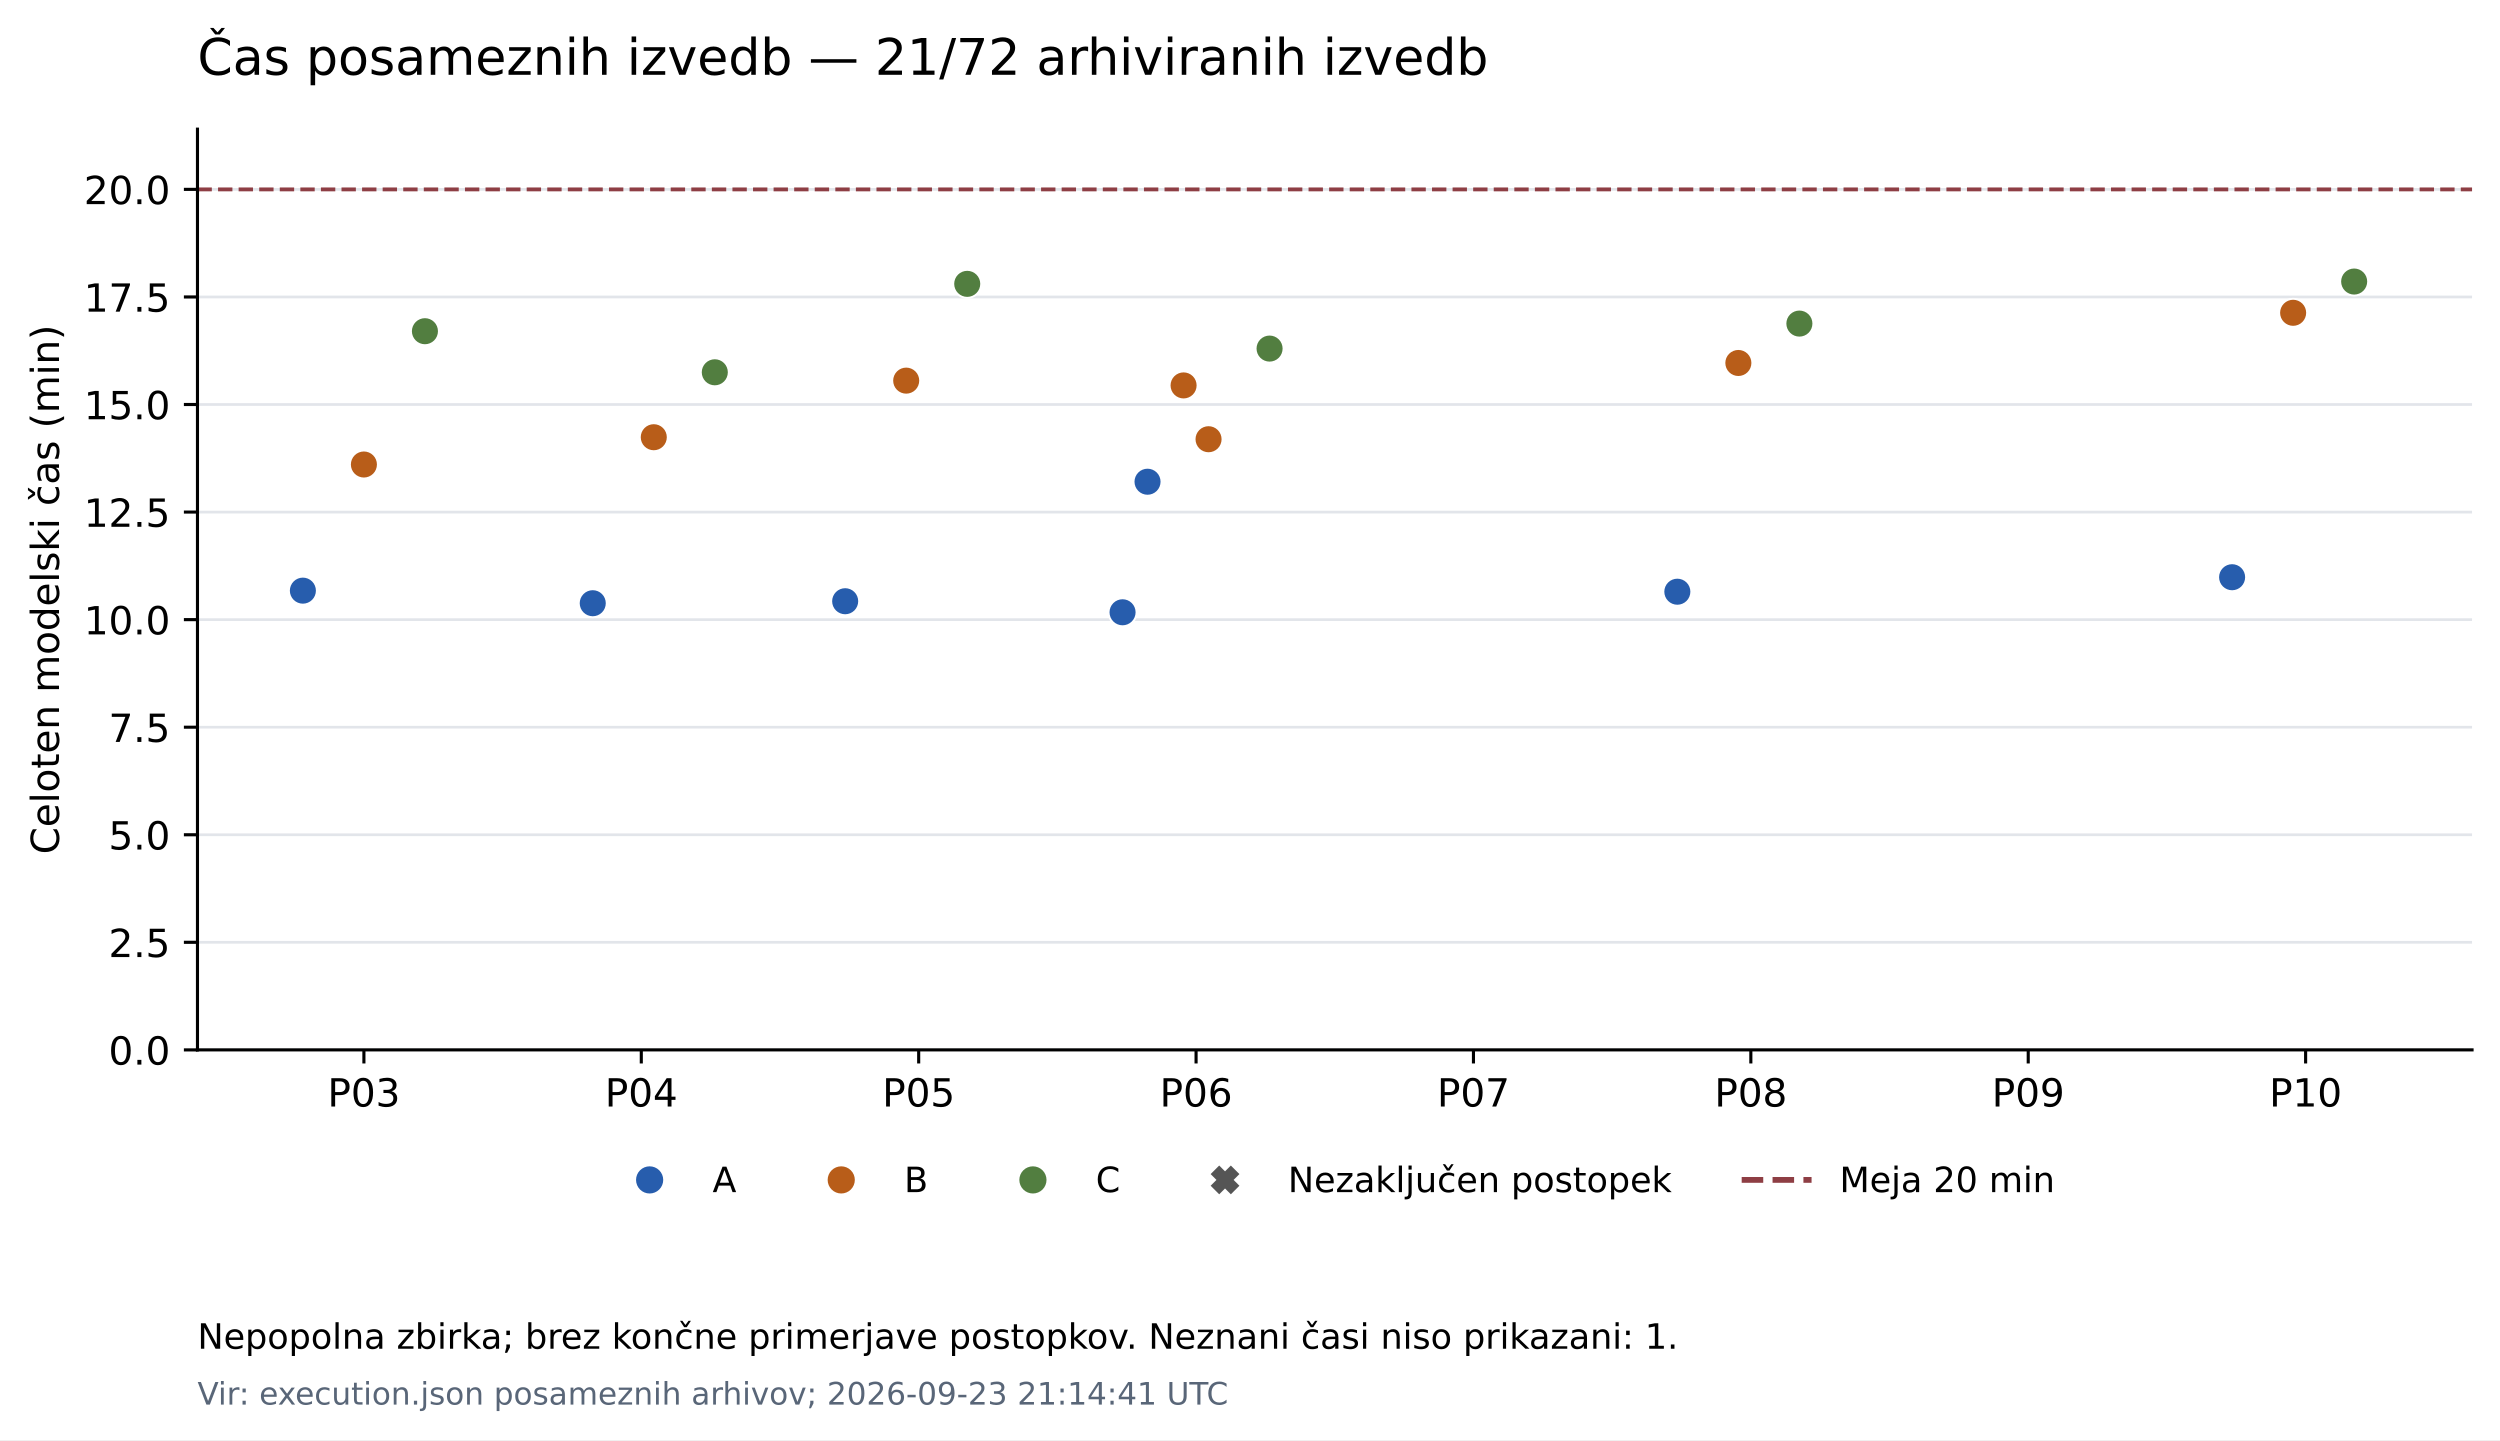
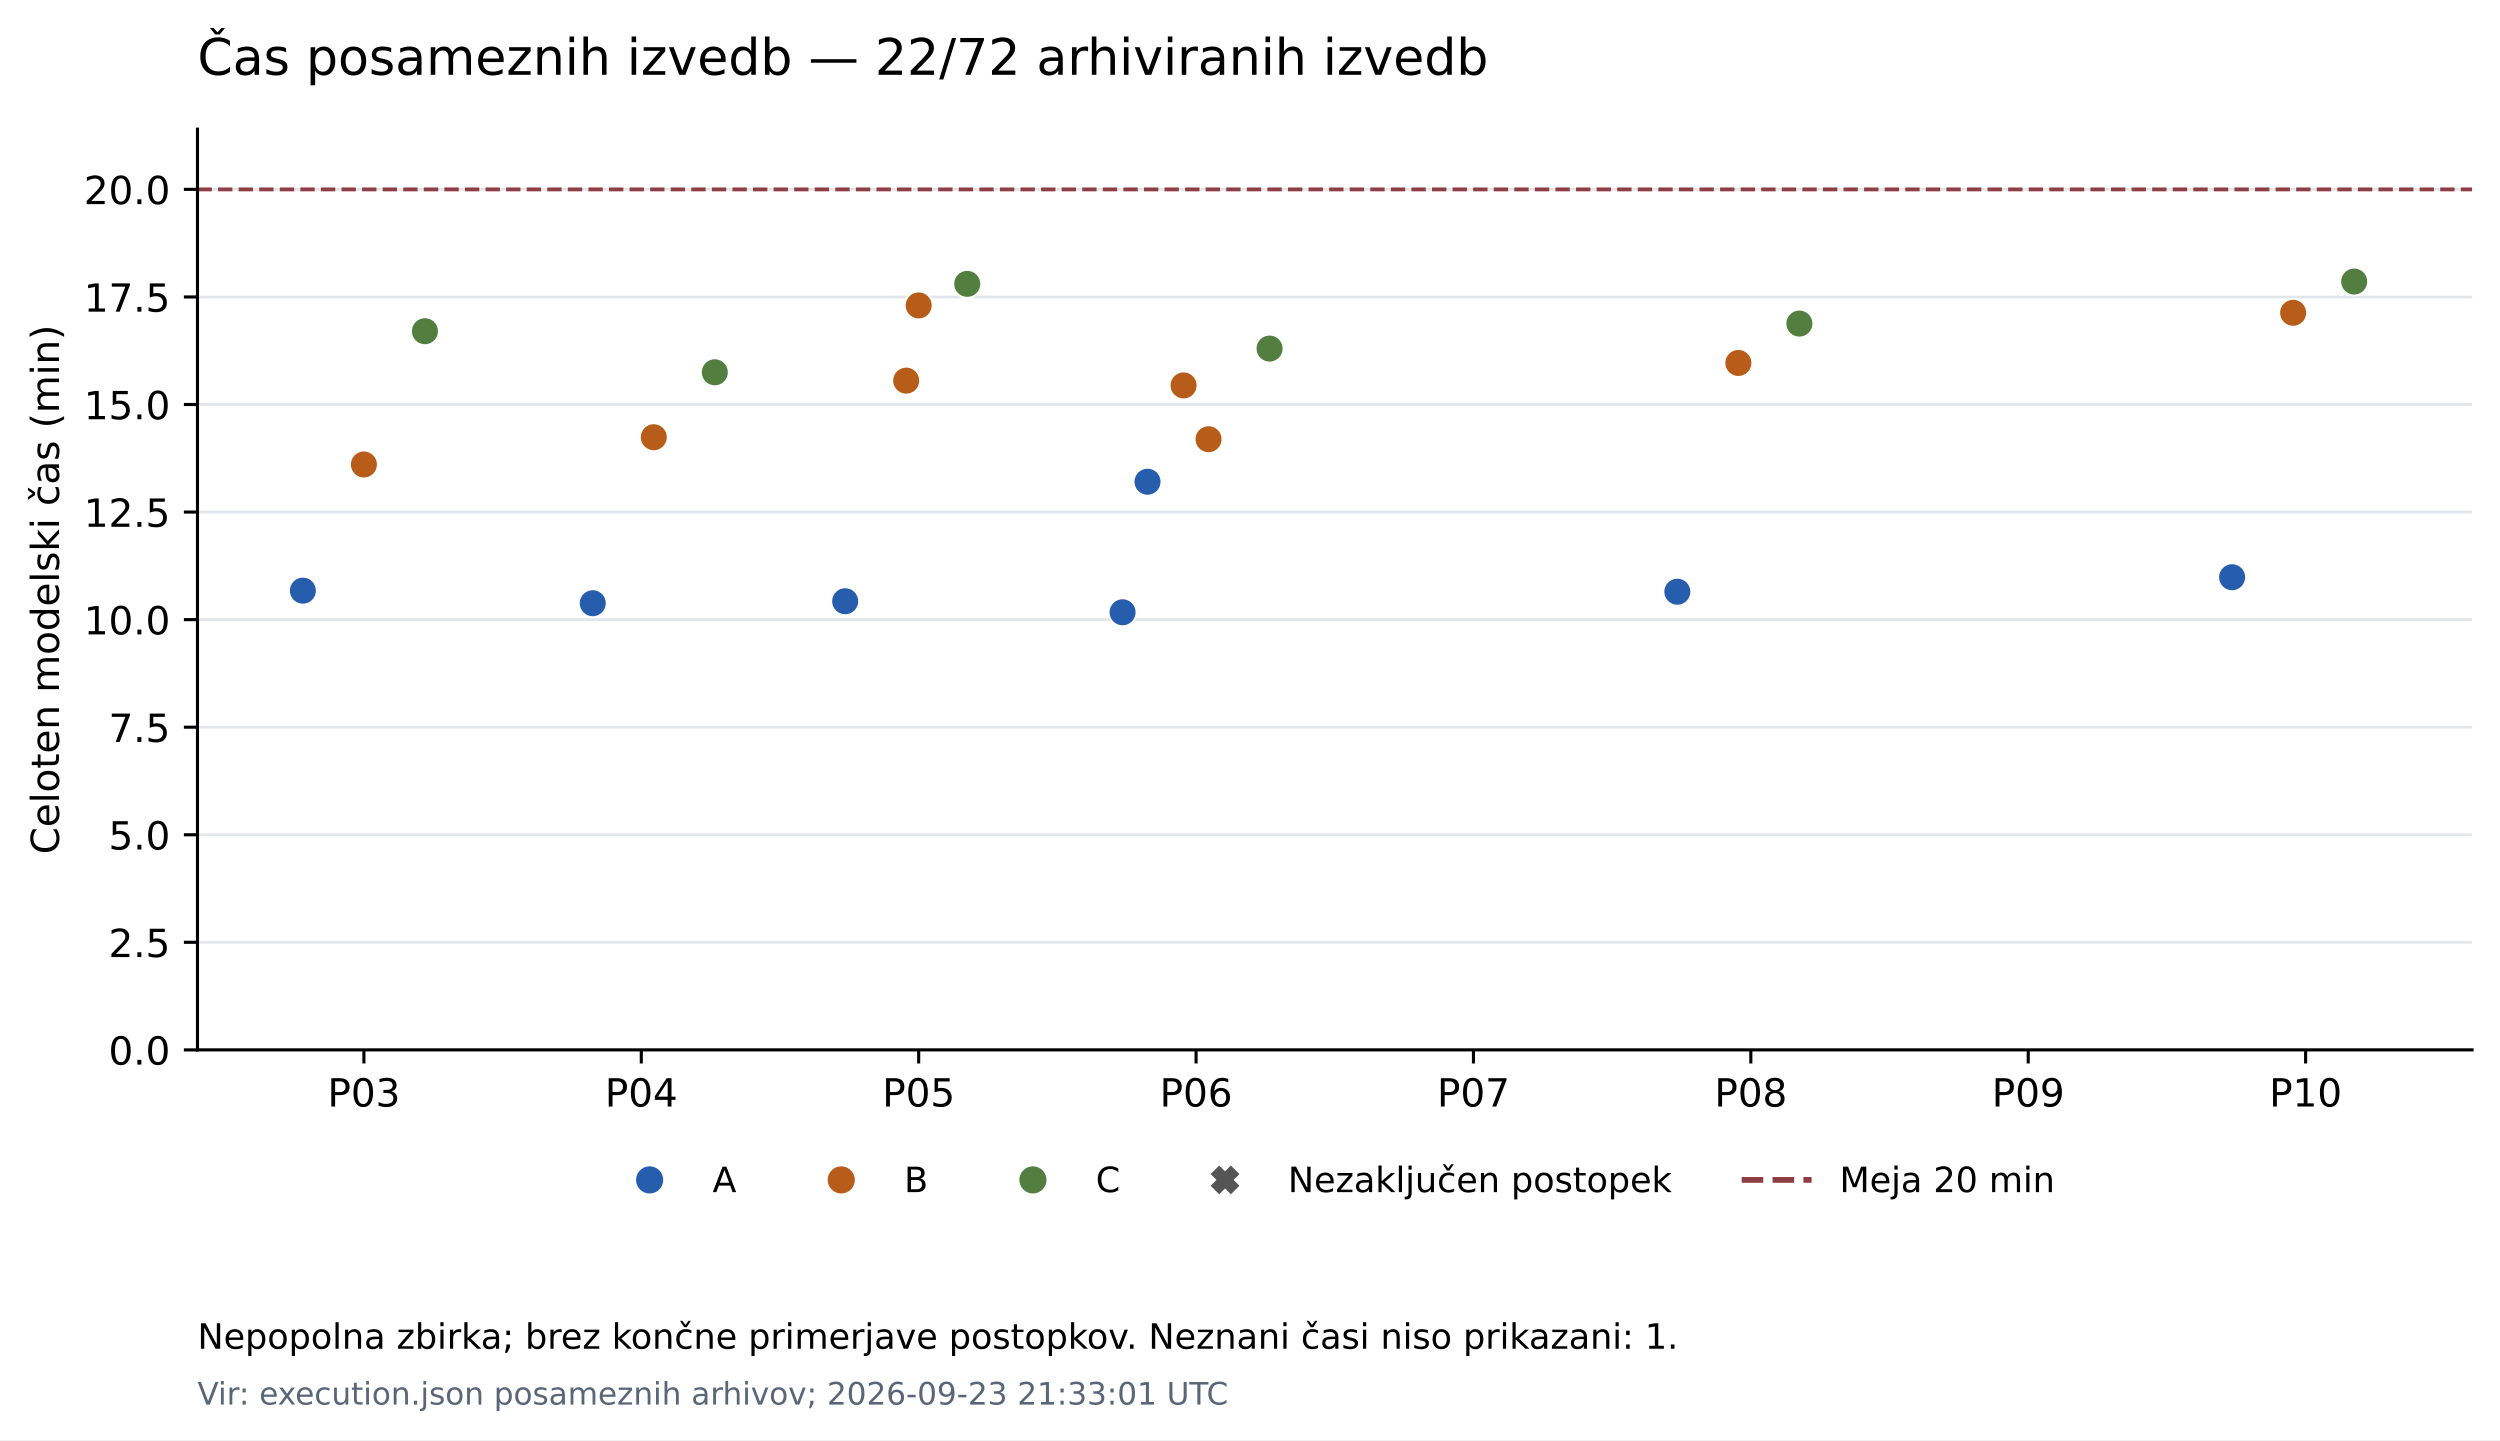
<svg xmlns="http://www.w3.org/2000/svg" xmlns:xlink="http://www.w3.org/1999/xlink" width="643.966pt" height="370.926pt" viewBox="0 0 643.966 370.926" version="1.1">
  <defs>
    <style type="text/css">*{stroke-linejoin: round; stroke-linecap: butt}</style>
  </defs>
  <g id="figure_1">
    <g id="patch_1">
      <path d="M 0 370.926  L 643.966 370.926  L 643.966 0  L 0 0  z " style="fill: #ffffff" />
    </g>
    <g id="axes_1">
      <g id="patch_2">
        <path d="M 50.866 270.436  L 636.766 270.436  L 636.766 33.268  L 50.866 33.268  z " style="fill: #ffffff" />
      </g>
      <g id="matplotlib.axis_1">
        <g id="xtick_1">
          <g id="line2d_1">
            <defs>
-               <path id="m3f3e63aa2a" d="M 0 0  L 0 3.5  " style="stroke: #000000; stroke-width: 0.8" />
+               <path id="ma7ee7fa6cd" d="M 0 0  L 0 3.5  " style="stroke: #000000; stroke-width: 0.8" />
            </defs>
            <g>
-               <use xlink:href="#m3f3e63aa2a" x="93.737" y="270.436" style="stroke: #000000; stroke-width: 0.8" />
+               <use xlink:href="#ma7ee7fa6cd" x="93.737" y="270.436" style="stroke: #000000; stroke-width: 0.8" />
            </g>
          </g>
          <g id="text_1">
            <text style="font-size: 10px; font-family: 'DejaVu Sans'; text-anchor: middle" x="93.737" y="285.033" transform="rotate(-0 93.73714 285.0333)">P03</text>
          </g>
        </g>
        <g id="xtick_2">
          <g id="line2d_2">
            <g>
-               <use xlink:href="#m3f3e63aa2a" x="165.188" y="270.436" style="stroke: #000000; stroke-width: 0.8" />
+               <use xlink:href="#ma7ee7fa6cd" x="165.188" y="270.436" style="stroke: #000000; stroke-width: 0.8" />
            </g>
          </g>
          <g id="text_2">
            <text style="font-size: 10px; font-family: 'DejaVu Sans'; text-anchor: middle" x="165.188" y="285.033" transform="rotate(-0 165.1884 285.0333)">P04</text>
          </g>
        </g>
        <g id="xtick_3">
          <g id="line2d_3">
            <g>
-               <use xlink:href="#m3f3e63aa2a" x="236.64" y="270.436" style="stroke: #000000; stroke-width: 0.8" />
+               <use xlink:href="#ma7ee7fa6cd" x="236.64" y="270.436" style="stroke: #000000; stroke-width: 0.8" />
            </g>
          </g>
          <g id="text_3">
            <text style="font-size: 10px; font-family: 'DejaVu Sans'; text-anchor: middle" x="236.64" y="285.033" transform="rotate(-0 236.6396 285.0333)">P05</text>
          </g>
        </g>
        <g id="xtick_4">
          <g id="line2d_4">
            <g>
-               <use xlink:href="#m3f3e63aa2a" x="308.091" y="270.436" style="stroke: #000000; stroke-width: 0.8" />
+               <use xlink:href="#ma7ee7fa6cd" x="308.091" y="270.436" style="stroke: #000000; stroke-width: 0.8" />
            </g>
          </g>
          <g id="text_4">
            <text style="font-size: 10px; font-family: 'DejaVu Sans'; text-anchor: middle" x="308.091" y="285.033" transform="rotate(-0 308.0908 285.0333)">P06</text>
          </g>
        </g>
        <g id="xtick_5">
          <g id="line2d_5">
            <g>
-               <use xlink:href="#m3f3e63aa2a" x="379.542" y="270.436" style="stroke: #000000; stroke-width: 0.8" />
+               <use xlink:href="#ma7ee7fa6cd" x="379.542" y="270.436" style="stroke: #000000; stroke-width: 0.8" />
            </g>
          </g>
          <g id="text_5">
            <text style="font-size: 10px; font-family: 'DejaVu Sans'; text-anchor: middle" x="379.542" y="285.033" transform="rotate(-0 379.542 285.0333)">P07</text>
          </g>
        </g>
        <g id="xtick_6">
          <g id="line2d_6">
            <g>
-               <use xlink:href="#m3f3e63aa2a" x="450.993" y="270.436" style="stroke: #000000; stroke-width: 0.8" />
+               <use xlink:href="#ma7ee7fa6cd" x="450.993" y="270.436" style="stroke: #000000; stroke-width: 0.8" />
            </g>
          </g>
          <g id="text_6">
            <text style="font-size: 10px; font-family: 'DejaVu Sans'; text-anchor: middle" x="450.993" y="285.033" transform="rotate(-0 450.9932 285.0333)">P08</text>
          </g>
        </g>
        <g id="xtick_7">
          <g id="line2d_7">
            <g>
-               <use xlink:href="#m3f3e63aa2a" x="522.444" y="270.436" style="stroke: #000000; stroke-width: 0.8" />
+               <use xlink:href="#ma7ee7fa6cd" x="522.444" y="270.436" style="stroke: #000000; stroke-width: 0.8" />
            </g>
          </g>
          <g id="text_7">
            <text style="font-size: 10px; font-family: 'DejaVu Sans'; text-anchor: middle" x="522.444" y="285.033" transform="rotate(-0 522.4445 285.0333)">P09</text>
          </g>
        </g>
        <g id="xtick_8">
          <g id="line2d_8">
            <g>
-               <use xlink:href="#m3f3e63aa2a" x="593.896" y="270.436" style="stroke: #000000; stroke-width: 0.8" />
+               <use xlink:href="#ma7ee7fa6cd" x="593.896" y="270.436" style="stroke: #000000; stroke-width: 0.8" />
            </g>
          </g>
          <g id="text_8">
            <text style="font-size: 10px; font-family: 'DejaVu Sans'; text-anchor: middle" x="593.896" y="285.033" transform="rotate(-0 593.8957 285.0333)">P10</text>
          </g>
        </g>
      </g>
      <g id="matplotlib.axis_2">
        <g id="ytick_1">
          <g id="line2d_9">
-             <path d="M 50.866 270.436  L 636.766 270.436  " clip-path="url(#p70aa2c5083)" style="fill: none; stroke: #e2e5ea; stroke-width: 0.7; stroke-linecap: square" />
+             <path d="M 50.866 270.436  L 636.766 270.436  " clip-path="url(#p2f2c38d1f6)" style="fill: none; stroke: #e2e5ea; stroke-width: 0.7; stroke-linecap: square" />
          </g>
          <g id="line2d_10">
            <defs>
-               <path id="mf4749b567b" d="M 0 0  L -3.5 0  " style="stroke: #000000; stroke-width: 0.8" />
+               <path id="m10420036c0" d="M 0 0  L -3.5 0  " style="stroke: #000000; stroke-width: 0.8" />
            </defs>
            <g>
-               <use xlink:href="#mf4749b567b" x="50.866" y="270.436" style="stroke: #000000; stroke-width: 0.8" />
+               <use xlink:href="#m10420036c0" x="50.866" y="270.436" style="stroke: #000000; stroke-width: 0.8" />
            </g>
          </g>
          <g id="text_9">
            <text style="font-size: 10px; font-family: 'DejaVu Sans'; text-anchor: end" x="43.866" y="274.234" transform="rotate(-0 43.86641 274.2345)">0.0</text>
          </g>
        </g>
        <g id="ytick_2">
          <g id="line2d_11">
-             <path d="M 50.866 242.729  L 636.766 242.729  " clip-path="url(#p70aa2c5083)" style="fill: none; stroke: #e2e5ea; stroke-width: 0.7; stroke-linecap: square" />
+             <path d="M 50.866 242.729  L 636.766 242.729  " clip-path="url(#p2f2c38d1f6)" style="fill: none; stroke: #e2e5ea; stroke-width: 0.7; stroke-linecap: square" />
          </g>
          <g id="line2d_12">
            <g>
-               <use xlink:href="#mf4749b567b" x="50.866" y="242.729" style="stroke: #000000; stroke-width: 0.8" />
+               <use xlink:href="#m10420036c0" x="50.866" y="242.729" style="stroke: #000000; stroke-width: 0.8" />
            </g>
          </g>
          <g id="text_10">
            <text style="font-size: 10px; font-family: 'DejaVu Sans'; text-anchor: end" x="43.866" y="246.528" transform="rotate(-0 43.86641 246.5279)">2.5</text>
          </g>
        </g>
        <g id="ytick_3">
          <g id="line2d_13">
-             <path d="M 50.866 215.023  L 636.766 215.023  " clip-path="url(#p70aa2c5083)" style="fill: none; stroke: #e2e5ea; stroke-width: 0.7; stroke-linecap: square" />
+             <path d="M 50.866 215.023  L 636.766 215.023  " clip-path="url(#p2f2c38d1f6)" style="fill: none; stroke: #e2e5ea; stroke-width: 0.7; stroke-linecap: square" />
          </g>
          <g id="line2d_14">
            <g>
-               <use xlink:href="#mf4749b567b" x="50.866" y="215.023" style="stroke: #000000; stroke-width: 0.8" />
+               <use xlink:href="#m10420036c0" x="50.866" y="215.023" style="stroke: #000000; stroke-width: 0.8" />
            </g>
          </g>
          <g id="text_11">
            <text style="font-size: 10px; font-family: 'DejaVu Sans'; text-anchor: end" x="43.866" y="218.821" transform="rotate(-0 43.86641 218.8214)">5.0</text>
          </g>
        </g>
        <g id="ytick_4">
          <g id="line2d_15">
-             <path d="M 50.866 187.316  L 636.766 187.316  " clip-path="url(#p70aa2c5083)" style="fill: none; stroke: #e2e5ea; stroke-width: 0.7; stroke-linecap: square" />
+             <path d="M 50.866 187.316  L 636.766 187.316  " clip-path="url(#p2f2c38d1f6)" style="fill: none; stroke: #e2e5ea; stroke-width: 0.7; stroke-linecap: square" />
          </g>
          <g id="line2d_16">
            <g>
-               <use xlink:href="#mf4749b567b" x="50.866" y="187.316" style="stroke: #000000; stroke-width: 0.8" />
+               <use xlink:href="#m10420036c0" x="50.866" y="187.316" style="stroke: #000000; stroke-width: 0.8" />
            </g>
          </g>
          <g id="text_12">
            <text style="font-size: 10px; font-family: 'DejaVu Sans'; text-anchor: end" x="43.866" y="191.115" transform="rotate(-0 43.86641 191.1149)">7.5</text>
          </g>
        </g>
        <g id="ytick_5">
          <g id="line2d_17">
-             <path d="M 50.866 159.609  L 636.766 159.609  " clip-path="url(#p70aa2c5083)" style="fill: none; stroke: #e2e5ea; stroke-width: 0.7; stroke-linecap: square" />
+             <path d="M 50.866 159.609  L 636.766 159.609  " clip-path="url(#p2f2c38d1f6)" style="fill: none; stroke: #e2e5ea; stroke-width: 0.7; stroke-linecap: square" />
          </g>
          <g id="line2d_18">
            <g>
-               <use xlink:href="#mf4749b567b" x="50.866" y="159.609" style="stroke: #000000; stroke-width: 0.8" />
+               <use xlink:href="#m10420036c0" x="50.866" y="159.609" style="stroke: #000000; stroke-width: 0.8" />
            </g>
          </g>
          <g id="text_13">
            <text style="font-size: 10px; font-family: 'DejaVu Sans'; text-anchor: end" x="43.866" y="163.408" transform="rotate(-0 43.86641 163.4083)">10.0</text>
          </g>
        </g>
        <g id="ytick_6">
          <g id="line2d_19">
-             <path d="M 50.866 131.903  L 636.766 131.903  " clip-path="url(#p70aa2c5083)" style="fill: none; stroke: #e2e5ea; stroke-width: 0.7; stroke-linecap: square" />
+             <path d="M 50.866 131.903  L 636.766 131.903  " clip-path="url(#p2f2c38d1f6)" style="fill: none; stroke: #e2e5ea; stroke-width: 0.7; stroke-linecap: square" />
          </g>
          <g id="line2d_20">
            <g>
-               <use xlink:href="#mf4749b567b" x="50.866" y="131.903" style="stroke: #000000; stroke-width: 0.8" />
+               <use xlink:href="#m10420036c0" x="50.866" y="131.903" style="stroke: #000000; stroke-width: 0.8" />
            </g>
          </g>
          <g id="text_14">
            <text style="font-size: 10px; font-family: 'DejaVu Sans'; text-anchor: end" x="43.866" y="135.702" transform="rotate(-0 43.86641 135.7018)">12.5</text>
          </g>
        </g>
        <g id="ytick_7">
          <g id="line2d_21">
-             <path d="M 50.866 104.196  L 636.766 104.196  " clip-path="url(#p70aa2c5083)" style="fill: none; stroke: #e2e5ea; stroke-width: 0.7; stroke-linecap: square" />
+             <path d="M 50.866 104.196  L 636.766 104.196  " clip-path="url(#p2f2c38d1f6)" style="fill: none; stroke: #e2e5ea; stroke-width: 0.7; stroke-linecap: square" />
          </g>
          <g id="line2d_22">
            <g>
-               <use xlink:href="#mf4749b567b" x="50.866" y="104.196" style="stroke: #000000; stroke-width: 0.8" />
+               <use xlink:href="#m10420036c0" x="50.866" y="104.196" style="stroke: #000000; stroke-width: 0.8" />
            </g>
          </g>
          <g id="text_15">
            <text style="font-size: 10px; font-family: 'DejaVu Sans'; text-anchor: end" x="43.866" y="107.995" transform="rotate(-0 43.86641 107.9952)">15.0</text>
          </g>
        </g>
        <g id="ytick_8">
          <g id="line2d_23">
-             <path d="M 50.866 76.49  L 636.766 76.49  " clip-path="url(#p70aa2c5083)" style="fill: none; stroke: #e2e5ea; stroke-width: 0.7; stroke-linecap: square" />
+             <path d="M 50.866 76.49  L 636.766 76.49  " clip-path="url(#p2f2c38d1f6)" style="fill: none; stroke: #e2e5ea; stroke-width: 0.7; stroke-linecap: square" />
          </g>
          <g id="line2d_24">
            <g>
-               <use xlink:href="#mf4749b567b" x="50.866" y="76.49" style="stroke: #000000; stroke-width: 0.8" />
+               <use xlink:href="#m10420036c0" x="50.866" y="76.49" style="stroke: #000000; stroke-width: 0.8" />
            </g>
          </g>
          <g id="text_16">
            <text style="font-size: 10px; font-family: 'DejaVu Sans'; text-anchor: end" x="43.866" y="80.289" transform="rotate(-0 43.86641 80.28869)">17.5</text>
          </g>
        </g>
        <g id="ytick_9">
          <g id="line2d_25">
-             <path d="M 50.866 48.783  L 636.766 48.783  " clip-path="url(#p70aa2c5083)" style="fill: none; stroke: #e2e5ea; stroke-width: 0.7; stroke-linecap: square" />
+             <path d="M 50.866 48.783  L 636.766 48.783  " clip-path="url(#p2f2c38d1f6)" style="fill: none; stroke: #e2e5ea; stroke-width: 0.7; stroke-linecap: square" />
          </g>
          <g id="line2d_26">
            <g>
-               <use xlink:href="#mf4749b567b" x="50.866" y="48.783" style="stroke: #000000; stroke-width: 0.8" />
+               <use xlink:href="#m10420036c0" x="50.866" y="48.783" style="stroke: #000000; stroke-width: 0.8" />
            </g>
          </g>
          <g id="text_17">
            <text style="font-size: 10px; font-family: 'DejaVu Sans'; text-anchor: end" x="43.866" y="52.582" transform="rotate(-0 43.86641 52.58215)">20.0</text>
          </g>
        </g>
        <g id="text_18">
          <text style="font-size: 10px; font-family: 'DejaVu Sans'; text-anchor: middle" x="15.198" y="151.852" transform="rotate(-90 15.19844 151.8517)">Celoten modelski čas (min)</text>
        </g>
      </g>
      <g id="line2d_27">
-         <path d="M 50.866 48.783  L 636.766 48.783  " clip-path="url(#p70aa2c5083)" style="fill: none; stroke-dasharray: 3.7,1.6; stroke-dashoffset: 0; stroke: #8e3e44" />
+         <path d="M 50.866 48.783  L 636.766 48.783  " clip-path="url(#p2f2c38d1f6)" style="fill: none; stroke-dasharray: 3.7,1.6; stroke-dashoffset: 0; stroke: #8e3e44" />
      </g>
      <g id="patch_3">
        <path d="M 50.866 270.436  L 50.866 33.268  " style="fill: none; stroke: #000000; stroke-width: 0.8; stroke-linejoin: miter; stroke-linecap: square" />
      </g>
      <g id="patch_4">
        <path d="M 50.866 270.436  L 636.766 270.436  " style="fill: none; stroke: #000000; stroke-width: 0.8; stroke-linejoin: miter; stroke-linecap: square" />
      </g>
      <g id="PathCollection_1">
        <defs>
-           <path id="mf18e325793" d="M 0 3.606  C 0.956 3.606 1.873 3.226 2.55 2.55  C 3.226 1.873 3.606 0.956 3.606 0  C 3.606 -0.956 3.226 -1.873 2.55 -2.55  C 1.873 -3.226 0.956 -3.606 0 -3.606  C -0.956 -3.606 -1.873 -3.226 -2.55 -2.55  C -3.226 -1.873 -3.606 -0.956 -3.606 0  C -3.606 0.956 -3.226 1.873 -2.55 2.55  C -1.873 3.226 -0.956 3.606 0 3.606  z " style="stroke: #ffffff; stroke-width: 0.5" />
+           <path id="m25431ffb9a" d="M 0 3.606  C 0.956 3.606 1.873 3.226 2.55 2.55  C 3.226 1.873 3.606 0.956 3.606 0  C 3.606 -0.956 3.226 -1.873 2.55 -2.55  C 1.873 -3.226 0.956 -3.606 0 -3.606  C -0.956 -3.606 -1.873 -3.226 -2.55 -2.55  C -3.226 -1.873 -3.606 -0.956 -3.606 0  C -3.606 0.956 -3.226 1.873 -2.55 2.55  C -1.873 3.226 -0.956 3.606 0 3.606  z " style="stroke: #ffffff; stroke-width: 0.5" />
        </defs>
-         <g clip-path="url(#p70aa2c5083)">
-           <use xlink:href="#mf18e325793" x="217.705" y="154.869" style="fill: #275dad; stroke: #ffffff; stroke-width: 0.5" />
+         <g clip-path="url(#p2f2c38d1f6)">
+           <use xlink:href="#m25431ffb9a" x="217.705" y="154.869" style="fill: #275dad; stroke: #ffffff; stroke-width: 0.5" />
        </g>
      </g>
      <g id="PathCollection_2">
        <defs>
-           <path id="m485b791919" d="M 0 3.606  C 0.956 3.606 1.873 3.226 2.55 2.55  C 3.226 1.873 3.606 0.956 3.606 0  C 3.606 -0.956 3.226 -1.873 2.55 -2.55  C 1.873 -3.226 0.956 -3.606 0 -3.606  C -0.956 -3.606 -1.873 -3.226 -2.55 -2.55  C -3.226 -1.873 -3.606 -0.956 -3.606 0  C -3.606 0.956 -3.226 1.873 -2.55 2.55  C -1.873 3.226 -0.956 3.606 0 3.606  z " style="stroke: #ffffff; stroke-width: 0.5" />
+           <path id="mf33c88127c" d="M 0 3.606  C 0.956 3.606 1.873 3.226 2.55 2.55  C 3.226 1.873 3.606 0.956 3.606 0  C 3.606 -0.956 3.226 -1.873 2.55 -2.55  C 1.873 -3.226 0.956 -3.606 0 -3.606  C -0.956 -3.606 -1.873 -3.226 -2.55 -2.55  C -3.226 -1.873 -3.606 -0.956 -3.606 0  C -3.606 0.956 -3.226 1.873 -2.55 2.55  C -1.873 3.226 -0.956 3.606 0 3.606  z " style="stroke: #ffffff; stroke-width: 0.5" />
        </defs>
-         <g clip-path="url(#p70aa2c5083)">
-           <use xlink:href="#m485b791919" x="233.424" y="98.046" style="fill: #b85d19; stroke: #ffffff; stroke-width: 0.5" />
+         <g clip-path="url(#p2f2c38d1f6)">
+           <use xlink:href="#mf33c88127c" x="233.424" y="98.046" style="fill: #b85d19; stroke: #ffffff; stroke-width: 0.5" />
        </g>
      </g>
      <g id="PathCollection_3">
        <defs>
-           <path id="m135722d554" d="M 0 3.606  C 0.956 3.606 1.873 3.226 2.55 2.55  C 3.226 1.873 3.606 0.956 3.606 0  C 3.606 -0.956 3.226 -1.873 2.55 -2.55  C 1.873 -3.226 0.956 -3.606 0 -3.606  C -0.956 -3.606 -1.873 -3.226 -2.55 -2.55  C -3.226 -1.873 -3.606 -0.956 -3.606 0  C -3.606 0.956 -3.226 1.873 -2.55 2.55  C -1.873 3.226 -0.956 3.606 0 3.606  z " style="stroke: #ffffff; stroke-width: 0.5" />
+           <path id="m1300f4fb69" d="M 0 3.606  C 0.956 3.606 1.873 3.226 2.55 2.55  C 3.226 1.873 3.606 0.956 3.606 0  C 3.606 -0.956 3.226 -1.873 2.55 -2.55  C 1.873 -3.226 0.956 -3.606 0 -3.606  C -0.956 -3.606 -1.873 -3.226 -2.55 -2.55  C -3.226 -1.873 -3.606 -0.956 -3.606 0  C -3.606 0.956 -3.226 1.873 -2.55 2.55  C -1.873 3.226 -0.956 3.606 0 3.606  z " style="stroke: #ffffff; stroke-width: 0.5" />
        </defs>
-         <g clip-path="url(#p70aa2c5083)">
-           <use xlink:href="#m135722d554" x="249.144" y="73.116" style="fill: #527e40; stroke: #ffffff; stroke-width: 0.5" />
+         <g clip-path="url(#p2f2c38d1f6)">
+           <use xlink:href="#m1300f4fb69" x="249.144" y="73.116" style="fill: #527e40; stroke: #ffffff; stroke-width: 0.5" />
        </g>
      </g>
      <g id="PathCollection_4">
-         <g clip-path="url(#p70aa2c5083)">
-           <use xlink:href="#mf18e325793" x="574.961" y="148.685" style="fill: #275dad; stroke: #ffffff; stroke-width: 0.5" />
+         <g clip-path="url(#p2f2c38d1f6)">
+           <use xlink:href="#m25431ffb9a" x="574.961" y="148.685" style="fill: #275dad; stroke: #ffffff; stroke-width: 0.5" />
        </g>
      </g>
      <g id="PathCollection_5">
-         <g clip-path="url(#p70aa2c5083)">
-           <use xlink:href="#m135722d554" x="606.4" y="72.522" style="fill: #527e40; stroke: #ffffff; stroke-width: 0.5" />
+         <g clip-path="url(#p2f2c38d1f6)">
+           <use xlink:href="#m1300f4fb69" x="606.4" y="72.522" style="fill: #527e40; stroke: #ffffff; stroke-width: 0.5" />
        </g>
      </g>
      <g id="PathCollection_6">
-         <g clip-path="url(#p70aa2c5083)">
-           <use xlink:href="#m485b791919" x="590.68" y="80.573" style="fill: #b85d19; stroke: #ffffff; stroke-width: 0.5" />
+         <g clip-path="url(#p2f2c38d1f6)">
+           <use xlink:href="#mf33c88127c" x="590.68" y="80.573" style="fill: #b85d19; stroke: #ffffff; stroke-width: 0.5" />
        </g>
      </g>
      <g id="PathCollection_7">
-         <g clip-path="url(#p70aa2c5083)">
-           <use xlink:href="#mf18e325793" x="289.156" y="157.714" style="fill: #275dad; stroke: #ffffff; stroke-width: 0.5" />
+         <g clip-path="url(#p2f2c38d1f6)">
+           <use xlink:href="#m25431ffb9a" x="289.156" y="157.714" style="fill: #275dad; stroke: #ffffff; stroke-width: 0.5" />
        </g>
      </g>
      <g id="PathCollection_8">
-         <g clip-path="url(#p70aa2c5083)">
-           <use xlink:href="#m485b791919" x="304.875" y="99.278" style="fill: #b85d19; stroke: #ffffff; stroke-width: 0.5" />
+         <g clip-path="url(#p2f2c38d1f6)">
+           <use xlink:href="#mf33c88127c" x="304.875" y="99.278" style="fill: #b85d19; stroke: #ffffff; stroke-width: 0.5" />
        </g>
      </g>
      <g id="PathCollection_9">
-         <g clip-path="url(#p70aa2c5083)">
-           <use xlink:href="#mf18e325793" x="432.059" y="152.417" style="fill: #275dad; stroke: #ffffff; stroke-width: 0.5" />
+         <g clip-path="url(#p2f2c38d1f6)">
+           <use xlink:href="#m25431ffb9a" x="432.059" y="152.417" style="fill: #275dad; stroke: #ffffff; stroke-width: 0.5" />
        </g>
      </g>
      <g id="PathCollection_10">
-         <g clip-path="url(#p70aa2c5083)">
-           <use xlink:href="#m135722d554" x="463.497" y="83.352" style="fill: #527e40; stroke: #ffffff; stroke-width: 0.5" />
+         <g clip-path="url(#p2f2c38d1f6)">
+           <use xlink:href="#m1300f4fb69" x="463.497" y="83.352" style="fill: #527e40; stroke: #ffffff; stroke-width: 0.5" />
        </g>
      </g>
      <g id="PathCollection_11">
-         <g clip-path="url(#p70aa2c5083)">
-           <use xlink:href="#m485b791919" x="447.778" y="93.498" style="fill: #b85d19; stroke: #ffffff; stroke-width: 0.5" />
+         <g clip-path="url(#p2f2c38d1f6)">
+           <use xlink:href="#mf33c88127c" x="447.778" y="93.498" style="fill: #b85d19; stroke: #ffffff; stroke-width: 0.5" />
        </g>
      </g>
      <g id="PathCollection_12">
-         <g clip-path="url(#p70aa2c5083)">
-           <use xlink:href="#m485b791919" x="93.737" y="119.651" style="fill: #b85d19; stroke: #ffffff; stroke-width: 0.5" />
+         <g clip-path="url(#p2f2c38d1f6)">
+           <use xlink:href="#mf33c88127c" x="93.737" y="119.651" style="fill: #b85d19; stroke: #ffffff; stroke-width: 0.5" />
        </g>
      </g>
      <g id="PathCollection_13">
-         <g clip-path="url(#p70aa2c5083)">
-           <use xlink:href="#m135722d554" x="109.456" y="85.315" style="fill: #527e40; stroke: #ffffff; stroke-width: 0.5" />
+         <g clip-path="url(#p2f2c38d1f6)">
+           <use xlink:href="#m1300f4fb69" x="109.456" y="85.315" style="fill: #527e40; stroke: #ffffff; stroke-width: 0.5" />
        </g>
      </g>
      <g id="PathCollection_14">
-         <g clip-path="url(#p70aa2c5083)">
-           <use xlink:href="#mf18e325793" x="78.018" y="152.143" style="fill: #275dad; stroke: #ffffff; stroke-width: 0.5" />
+         <g clip-path="url(#p2f2c38d1f6)">
+           <use xlink:href="#m25431ffb9a" x="78.018" y="152.143" style="fill: #275dad; stroke: #ffffff; stroke-width: 0.5" />
        </g>
      </g>
      <g id="PathCollection_15">
-         <g clip-path="url(#p70aa2c5083)">
-           <use xlink:href="#m485b791919" x="311.306" y="113.139" style="fill: #b85d19; stroke: #ffffff; stroke-width: 0.5" />
+         <g clip-path="url(#p2f2c38d1f6)">
+           <use xlink:href="#mf33c88127c" x="311.306" y="113.139" style="fill: #b85d19; stroke: #ffffff; stroke-width: 0.5" />
        </g>
      </g>
      <g id="PathCollection_16">
-         <g clip-path="url(#p70aa2c5083)">
-           <use xlink:href="#mf18e325793" x="295.587" y="124.086" style="fill: #275dad; stroke: #ffffff; stroke-width: 0.5" />
+         <g clip-path="url(#p2f2c38d1f6)">
+           <use xlink:href="#m25431ffb9a" x="295.587" y="124.086" style="fill: #275dad; stroke: #ffffff; stroke-width: 0.5" />
        </g>
      </g>
      <g id="PathCollection_17">
-         <g clip-path="url(#p70aa2c5083)">
-           <use xlink:href="#m135722d554" x="327.025" y="89.791" style="fill: #527e40; stroke: #ffffff; stroke-width: 0.5" />
+         <g clip-path="url(#p2f2c38d1f6)">
+           <use xlink:href="#m1300f4fb69" x="327.025" y="89.791" style="fill: #527e40; stroke: #ffffff; stroke-width: 0.5" />
        </g>
      </g>
      <g id="PathCollection_18">
-         <g clip-path="url(#p70aa2c5083)">
-           <use xlink:href="#m485b791919" x="168.404" y="112.622" style="fill: #b85d19; stroke: #ffffff; stroke-width: 0.5" />
+         <g clip-path="url(#p2f2c38d1f6)">
+           <use xlink:href="#mf33c88127c" x="168.404" y="112.622" style="fill: #b85d19; stroke: #ffffff; stroke-width: 0.5" />
        </g>
      </g>
      <g id="PathCollection_19">
-         <g clip-path="url(#p70aa2c5083)">
-           <use xlink:href="#mf18e325793" x="152.684" y="155.382" style="fill: #275dad; stroke: #ffffff; stroke-width: 0.5" />
+         <g clip-path="url(#p2f2c38d1f6)">
+           <use xlink:href="#m25431ffb9a" x="152.684" y="155.382" style="fill: #275dad; stroke: #ffffff; stroke-width: 0.5" />
        </g>
      </g>
      <g id="PathCollection_20">
-         <g clip-path="url(#p70aa2c5083)">
-           <use xlink:href="#m135722d554" x="184.123" y="95.896" style="fill: #527e40; stroke: #ffffff; stroke-width: 0.5" />
+         <g clip-path="url(#p2f2c38d1f6)">
+           <use xlink:href="#m1300f4fb69" x="184.123" y="95.896" style="fill: #527e40; stroke: #ffffff; stroke-width: 0.5" />
+         </g>
+       </g>
+       <g id="PathCollection_21">
+         <g clip-path="url(#p2f2c38d1f6)">
+           <use xlink:href="#mf33c88127c" x="236.64" y="78.676" style="fill: #b85d19; stroke: #ffffff; stroke-width: 0.5" />
        </g>
      </g>
      <g id="text_19">
-         <text style="font-size: 13px; font-family: 'DejaVu Sans'; text-anchor: start" x="50.866" y="19.268" transform="rotate(-0 50.86641 19.26766)">Čas posameznih izvedb — 21/72 arhiviranih izvedb</text>
+         <text style="font-size: 13px; font-family: 'DejaVu Sans'; text-anchor: start" x="50.866" y="19.268" transform="rotate(-0 50.86641 19.26766)">Čas posameznih izvedb — 22/72 arhiviranih izvedb</text>
      </g>
      <g id="legend_1">
        <g id="line2d_28">
          <defs>
-             <path id="m0303c282c2" d="M 0 3  C 0.796 3 1.559 2.684 2.121 2.121  C 2.684 1.559 3 0.796 3 0  C 3 -0.796 2.684 -1.559 2.121 -2.121  C 1.559 -2.684 0.796 -3 0 -3  C -0.796 -3 -1.559 -2.684 -2.121 -2.121  C -2.684 -1.559 -3 -0.796 -3 0  C -3 0.796 -2.684 1.559 -2.121 2.121  C -1.559 2.684 -0.796 3 0 3  z " style="stroke: #275dad" />
+             <path id="m2e17bb408f" d="M 0 3  C 0.796 3 1.559 2.684 2.121 2.121  C 2.684 1.559 3 0.796 3 0  C 3 -0.796 2.684 -1.559 2.121 -2.121  C 1.559 -2.684 0.796 -3 0 -3  C -0.796 -3 -1.559 -2.684 -2.121 -2.121  C -2.684 -1.559 -3 -0.796 -3 0  C -3 0.796 -2.684 1.559 -2.121 2.121  C -1.559 2.684 -0.796 3 0 3  z " style="stroke: #275dad" />
          </defs>
          <g>
-             <use xlink:href="#m0303c282c2" x="167.336" y="303.929" style="fill: #275dad; stroke: #275dad" />
+             <use xlink:href="#m2e17bb408f" x="167.336" y="303.929" style="fill: #275dad; stroke: #275dad" />
          </g>
        </g>
        <g id="text_20">
          <text style="font-size: 9px; font-family: 'DejaVu Sans'; text-anchor: start" x="183.536" y="307.079" transform="rotate(-0 183.5355 307.0794)">A</text>
        </g>
        <g id="line2d_29">
          <defs>
-             <path id="m255afdffcf" d="M 0 3  C 0.796 3 1.559 2.684 2.121 2.121  C 2.684 1.559 3 0.796 3 0  C 3 -0.796 2.684 -1.559 2.121 -2.121  C 1.559 -2.684 0.796 -3 0 -3  C -0.796 -3 -1.559 -2.684 -2.121 -2.121  C -2.684 -1.559 -3 -0.796 -3 0  C -3 0.796 -2.684 1.559 -2.121 2.121  C -1.559 2.684 -0.796 3 0 3  z " style="stroke: #b85d19" />
+             <path id="m633807b746" d="M 0 3  C 0.796 3 1.559 2.684 2.121 2.121  C 2.684 1.559 3 0.796 3 0  C 3 -0.796 2.684 -1.559 2.121 -2.121  C 1.559 -2.684 0.796 -3 0 -3  C -0.796 -3 -1.559 -2.684 -2.121 -2.121  C -2.684 -1.559 -3 -0.796 -3 0  C -3 0.796 -2.684 1.559 -2.121 2.121  C -1.559 2.684 -0.796 3 0 3  z " style="stroke: #b85d19" />
          </defs>
          <g>
-             <use xlink:href="#m255afdffcf" x="216.692" y="303.929" style="fill: #b85d19; stroke: #b85d19" />
+             <use xlink:href="#m633807b746" x="216.692" y="303.929" style="fill: #b85d19; stroke: #b85d19" />
          </g>
        </g>
        <g id="text_21">
          <text style="font-size: 9px; font-family: 'DejaVu Sans'; text-anchor: start" x="232.892" y="307.079" transform="rotate(-0 232.8921 307.0794)">B</text>
        </g>
        <g id="line2d_30">
          <defs>
-             <path id="m27ce710127" d="M 0 3  C 0.796 3 1.559 2.684 2.121 2.121  C 2.684 1.559 3 0.796 3 0  C 3 -0.796 2.684 -1.559 2.121 -2.121  C 1.559 -2.684 0.796 -3 0 -3  C -0.796 -3 -1.559 -2.684 -2.121 -2.121  C -2.684 -1.559 -3 -0.796 -3 0  C -3 0.796 -2.684 1.559 -2.121 2.121  C -1.559 2.684 -0.796 3 0 3  z " style="stroke: #527e40" />
+             <path id="m9dc468e20b" d="M 0 3  C 0.796 3 1.559 2.684 2.121 2.121  C 2.684 1.559 3 0.796 3 0  C 3 -0.796 2.684 -1.559 2.121 -2.121  C 1.559 -2.684 0.796 -3 0 -3  C -0.796 -3 -1.559 -2.684 -2.121 -2.121  C -2.684 -1.559 -3 -0.796 -3 0  C -3 0.796 -2.684 1.559 -2.121 2.121  C -1.559 2.684 -0.796 3 0 3  z " style="stroke: #527e40" />
          </defs>
          <g>
-             <use xlink:href="#m27ce710127" x="266.067" y="303.929" style="fill: #527e40; stroke: #527e40" />
+             <use xlink:href="#m9dc468e20b" x="266.067" y="303.929" style="fill: #527e40; stroke: #527e40" />
          </g>
        </g>
        <g id="text_22">
          <text style="font-size: 9px; font-family: 'DejaVu Sans'; text-anchor: start" x="282.267" y="307.079" transform="rotate(-0 282.267 307.0794)">C</text>
        </g>
        <g id="line2d_31">
          <defs>
-             <path id="m6a03bd9b38" d="M -1.5 3  L 0 1.5  L 1.5 3  L 3 1.5  L 1.5 0  L 3 -1.5  L 1.5 -3  L 0 -1.5  L -1.5 -3  L -3 -1.5  L -1.5 0  L -3 1.5  z " style="stroke: #555555; stroke-linejoin: miter" />
+             <path id="mca7ceeb3b5" d="M -1.5 3  L 0 1.5  L 1.5 3  L 3 1.5  L 1.5 0  L 3 -1.5  L 1.5 -3  L 0 -1.5  L -1.5 -3  L -3 -1.5  L -1.5 0  L -3 1.5  z " style="stroke: #555555; stroke-linejoin: miter" />
          </defs>
          <g>
-             <use xlink:href="#m6a03bd9b38" x="315.551" y="303.929" style="fill: #555555; stroke: #555555; stroke-linejoin: miter" />
+             <use xlink:href="#mca7ceeb3b5" x="315.551" y="303.929" style="fill: #555555; stroke: #555555; stroke-linejoin: miter" />
          </g>
        </g>
        <g id="text_23">
          <text style="font-size: 9px; font-family: 'DejaVu Sans'; text-anchor: start" x="331.751" y="307.079" transform="rotate(-0 331.7515 307.0794)">Nezaključen postopek</text>
        </g>
        <g id="line2d_32">
          <path d="M 448.635 303.929  L 457.635 303.929  L 466.635 303.929  " style="fill: none; stroke-dasharray: 5.55,2.4; stroke-dashoffset: 0; stroke: #8e3e44; stroke-width: 1.5" />
        </g>
        <g id="text_24">
          <text style="font-size: 9px; font-family: 'DejaVu Sans'; text-anchor: start" x="473.835" y="307.079" transform="rotate(-0 473.8348 307.0794)">Meja 20 min</text>
        </g>
      </g>
    </g>
    <g id="text_25">
      <text style="font-size: 9px; font-family: 'DejaVu Sans'; text-anchor: start" x="50.866" y="347.418" transform="rotate(-0 50.86641 347.4181)">Nepopolna zbirka; brez končne primerjave postopkov. Neznani časi niso prikazani: 1.</text>
    </g>
    <g id="text_26">
-       <text style="font-size: 8px; font-family: 'DejaVu Sans'; text-anchor: start; fill: #596678" x="50.866" y="361.804" transform="rotate(-0 50.86641 361.8037)">Vir: execution.json posameznih arhivov; 2026-09-23 21:14:41 UTC</text>
+       <text style="font-size: 8px; font-family: 'DejaVu Sans'; text-anchor: start; fill: #596678" x="50.866" y="361.804" transform="rotate(-0 50.86641 361.8037)">Vir: execution.json posameznih arhivov; 2026-09-23 21:33:01 UTC</text>
    </g>
  </g>
  <defs>
-     <clipPath id="p70aa2c5083">
+     <clipPath id="p2f2c38d1f6">
      <rect x="50.866" y="33.268" width="585.9" height="237.168" />
    </clipPath>
  </defs>
</svg>
